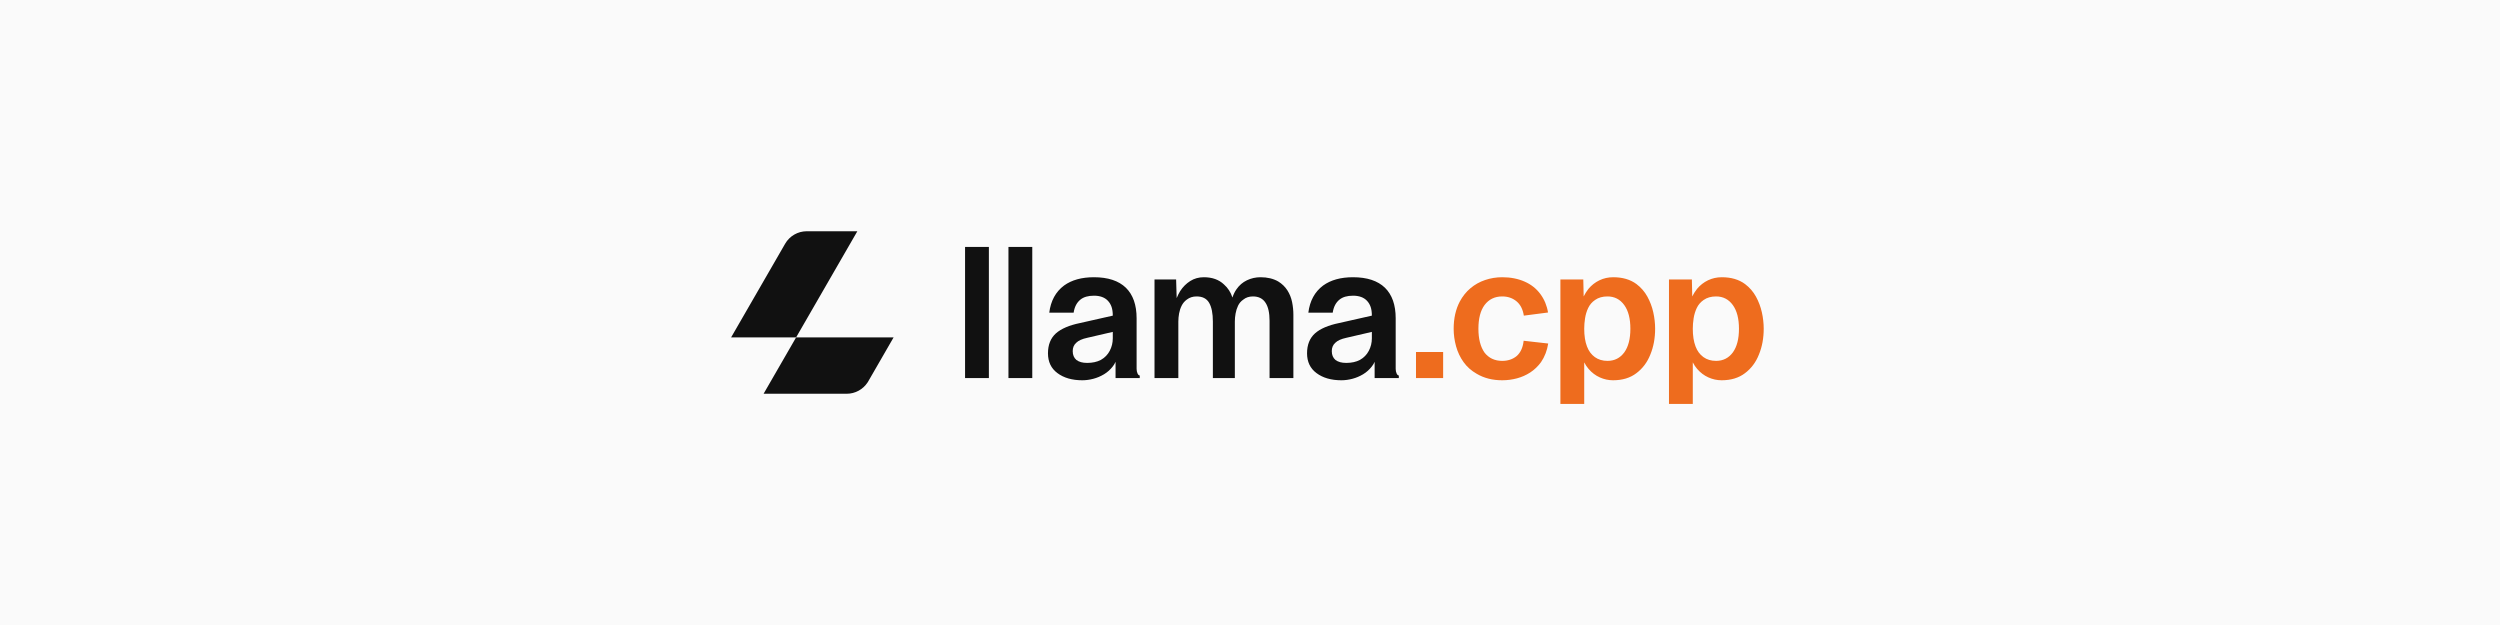
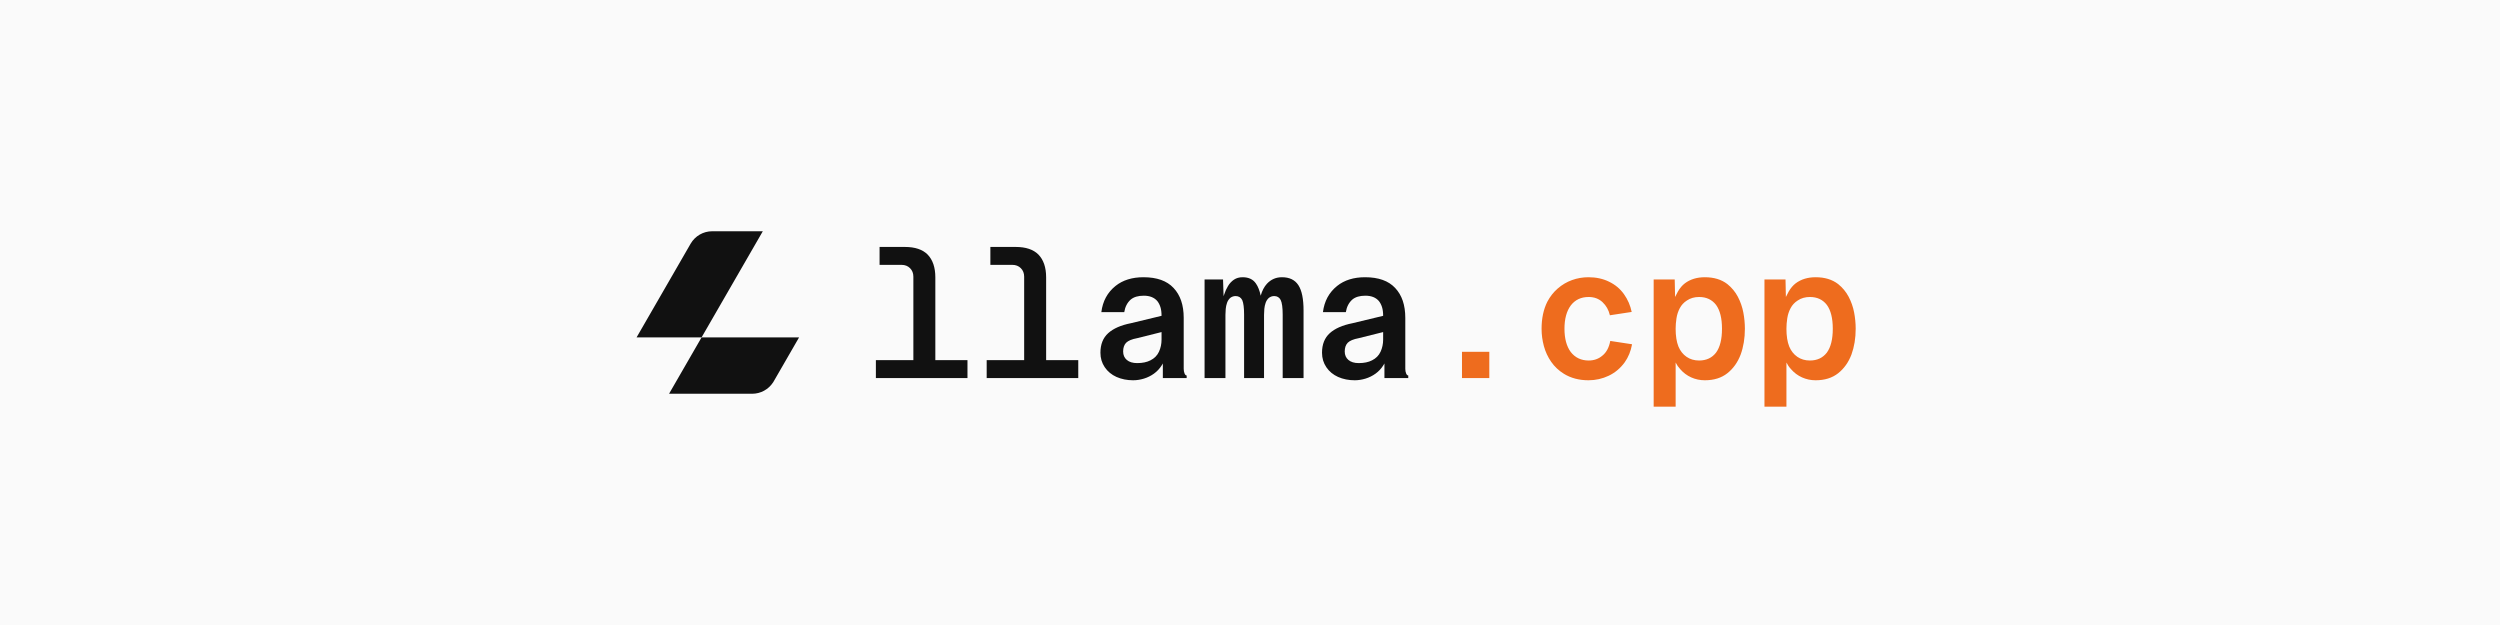
<svg xmlns="http://www.w3.org/2000/svg" width="1584" height="396" viewBox="0 0 1584 396" fill="none">
  <rect width="1584" height="396" fill="#FAFAFA" />
-   <g transform="translate(463.221 138.600) scale(0.198)">
+   <g transform="translate(403.326 138.600) scale(0.198)">
    <g transform="translate(0 0)">
      <path transform="translate(0 40) scale(0.866667)" d="M600 392L504.249 558L504.137 557.929C487.252 584.069 458.193 600 426.864 600H120L240 392H600Z" fill="#111111" />
      <path transform="translate(0 40) scale(0.866667)" d="M240 392H0L199.602 46.025C216.032 17.546 246.411 3.25756e-05 279.29 0H466.154L240 392Z" fill="#111111" />
-       <path d="M824.909 509.773H748.682V90.227H824.909ZM963.773 509.773H887.545V90.227H963.773ZM1123.909 516.864Q1074.864 516.864 1044.136 493.818Q1014 471.364 1014 430.591Q1014 389.818 1039.409 366.773Q1064.818 344.318 1116.818 333.682L1221.409 310.045Q1221.409 293.5 1217.568 282.273Q1213.727 271.045 1206.045 262.773Q1190.682 246.227 1161.136 246.227Q1133.364 246.227 1118 258.636Q1100.273 272.818 1096.136 300.591H1018.136Q1025.227 243.864 1065.409 213.727Q1102.045 187.136 1161.136 187.136Q1228.5 187.136 1263.364 220.818Q1297.636 254.5 1297.636 318.318V480.227Q1297.636 488.5 1300.591 495Q1303.545 501.5 1307.682 501.5V509.773H1230.273V457.773Q1226.727 466.045 1221.409 472.545Q1209.591 487.909 1193.341 497.659Q1177.091 507.409 1159.068 512.136Q1141.045 516.864 1123.909 516.864ZM1139.273 461.318Q1164.682 461.318 1183 451.864Q1201.909 441.227 1211.659 422.614Q1221.409 404 1221.409 382.727V362.045L1139.864 380.955Q1115.045 386.273 1104.409 396.909Q1093.182 406.955 1093.182 423.5Q1093.182 441.818 1105 451.864Q1117.409 461.318 1139.273 461.318ZM1354.955 509.773V194.227H1424.091L1425.864 253.909Q1430.591 242.091 1437.091 231.455Q1450.091 211.364 1469.295 199.25Q1488.5 187.136 1512.727 187.136Q1552.909 187.136 1577.136 210.182Q1596.045 226.727 1604.318 252.136Q1609.045 237.364 1617.318 225.545Q1630.318 206.636 1650.705 196.886Q1671.091 187.136 1694.136 187.136Q1727.227 187.136 1750.864 200.727Q1769.182 211.955 1780.114 229.091Q1791.045 246.227 1795.182 266.614Q1799.318 287 1799.318 307.091V509.773H1723.091V326.591Q1723.091 288.182 1710.091 268.682Q1697.091 248.591 1669.909 248.591Q1651.591 248.591 1639.182 258.636Q1627.955 266.318 1622.341 278.136Q1616.727 289.955 1614.364 303.25Q1612 316.545 1612 328.955V509.773H1541.682V328.955Q1541.682 289.955 1529.864 269.273Q1518.045 248.591 1489.682 248.591Q1471.364 248.591 1458.364 258.636Q1447.727 266.318 1441.818 278.136Q1435.909 289.955 1433.545 303.25Q1431.182 316.545 1431.182 328.955V509.773ZM1952.955 516.864Q1903.909 516.864 1873.182 493.818Q1843.045 471.364 1843.045 430.591Q1843.045 389.818 1868.455 366.773Q1893.864 344.318 1945.864 333.682L2050.455 310.045Q2050.455 293.5 2046.614 282.273Q2042.773 271.045 2035.091 262.773Q2019.727 246.227 1990.182 246.227Q1962.409 246.227 1947.045 258.636Q1929.318 272.818 1925.182 300.591H1847.182Q1854.273 243.864 1894.455 213.727Q1931.091 187.136 1990.182 187.136Q2057.545 187.136 2092.409 220.818Q2126.682 254.5 2126.682 318.318V480.227Q2126.682 488.5 2129.636 495Q2132.591 501.5 2136.727 501.5V509.773H2059.318V457.773Q2055.773 466.045 2050.455 472.545Q2038.636 487.909 2022.386 497.659Q2006.136 507.409 1988.114 512.136Q1970.091 516.864 1952.955 516.864ZM1968.318 461.318Q1993.727 461.318 2012.045 451.864Q2030.955 441.227 2040.705 422.614Q2050.455 404 2050.455 382.727V362.045L1968.909 380.955Q1944.091 386.273 1933.455 396.909Q1922.227 406.955 1922.227 423.5Q1922.227 441.818 1934.045 451.864Q1946.455 461.318 1968.318 461.318Z" fill="#111111" />
-       <path d="M2191.682 509.773V426.455H2278.545V509.773ZM2467.636 516.864Q2420.955 516.864 2386.091 496.182Q2360.091 481.409 2343.841 458.659Q2327.591 435.909 2319.909 408.136Q2312.227 380.364 2312.227 352Q2312.227 302.364 2331.727 265.136Q2345.318 239.727 2366 222.295Q2386.682 204.864 2412.977 196Q2439.273 187.136 2467.636 187.136Q2507.818 187.136 2539.727 201.318Q2570.455 214.909 2589.659 240.909Q2608.864 266.909 2614.182 300L2536.773 310.045Q2532.045 279.909 2513.727 264.545Q2494.818 248.591 2467.636 248.591Q2431.591 248.591 2410.909 276.364Q2391.409 302.955 2391.409 352Q2391.409 400.455 2410.909 428.227Q2431.591 454.818 2467.636 454.818Q2494.818 454.818 2513.727 439.455Q2532.636 422.909 2536.182 390.409L2614.773 399.273Q2609.455 432.955 2591.727 458.955Q2576.955 479.045 2557.455 491.75Q2537.955 504.455 2514.909 510.659Q2491.864 516.864 2467.636 516.864ZM2653.773 592.5V194.227H2727.045L2728.227 248.591Q2734.727 235.591 2743.591 224.364Q2758.364 206.636 2778.75 196.886Q2799.136 187.136 2822.773 187.136Q2867.682 187.136 2897.227 209Q2919.091 225.545 2932.091 249.182Q2945.091 272.818 2951 299.409Q2956.909 326 2956.909 352Q2956.909 397.5 2941.545 434.727Q2926.773 471.955 2896.636 494.409Q2867.091 516.864 2822.182 516.864Q2800.318 516.864 2779.932 507.705Q2759.545 498.545 2744.182 480.818Q2735.909 471.364 2730 459.545V592.5ZM2804.455 454.818Q2838.136 454.818 2858.227 427.636Q2877.727 400.455 2877.727 352Q2877.727 303.545 2858.227 276.364Q2838.136 248.591 2804.455 248.591Q2780.818 248.591 2764.864 259.818Q2750.091 269.864 2742.705 285.523Q2735.318 301.182 2732.659 318.614Q2730 336.045 2730 352Q2730 385.682 2738.864 408.727Q2747.136 430.591 2763.977 442.705Q2780.818 454.818 2804.455 454.818ZM3001.227 592.5V194.227H3074.5L3075.682 248.591Q3082.182 235.591 3091.045 224.364Q3105.818 206.636 3126.205 196.886Q3146.591 187.136 3170.227 187.136Q3215.136 187.136 3244.682 209Q3266.545 225.545 3279.545 249.182Q3292.545 272.818 3298.455 299.409Q3304.364 326 3304.364 352Q3304.364 397.5 3289 434.727Q3274.227 471.955 3244.091 494.409Q3214.545 516.864 3169.636 516.864Q3147.773 516.864 3127.386 507.705Q3107 498.545 3091.636 480.818Q3083.364 471.364 3077.455 459.545V592.5ZM3151.909 454.818Q3185.591 454.818 3205.682 427.636Q3225.182 400.455 3225.182 352Q3225.182 303.545 3205.682 276.364Q3185.591 248.591 3151.909 248.591Q3128.273 248.591 3112.318 259.818Q3097.545 269.864 3090.159 285.523Q3082.773 301.182 3080.114 318.614Q3077.455 336.045 3077.455 352Q3077.455 385.682 3086.318 408.727Q3094.591 430.591 3111.432 442.705Q3128.273 454.818 3151.909 454.818Z" fill="#EE6C1E" />
+       <path d="M765.818 509.773V452.455H885.773V185.364Q885.773 168.818 875.136 158.182Q864.5 147.545 847.955 147.545H777.636V90.227H858.591Q907.045 90.227 931.273 114.455Q956.091 139.864 956.091 187.727V452.455H1058.909V509.773ZM1120.364 509.773V452.455H1240.318V185.364Q1240.318 168.818 1229.682 158.182Q1219.045 147.545 1202.5 147.545H1132.182V90.227H1213.136Q1261.591 90.227 1285.818 114.455Q1310.636 139.864 1310.636 187.727V452.455H1413.455V509.773ZM1588.955 516.864Q1560 516.864 1535.773 506.227Q1512.136 495.591 1498.25 475.205Q1484.364 454.818 1484.364 428.818Q1484.364 388.636 1509.182 366.182Q1534 343.727 1581.864 334.273L1679.955 310.636Q1679.955 294.091 1676.409 282.864Q1672.864 271.636 1666.364 263.364Q1651.591 246.227 1623.227 246.227Q1596.045 246.227 1581.273 258.636Q1564.727 273.409 1560.591 298.818H1487.318Q1493.818 246.227 1532.818 214.909Q1567.682 187.136 1622.045 187.136Q1686.455 187.136 1718.364 221.409Q1750.864 255.682 1750.864 317.136V480.227Q1750.864 488.5 1753.523 495Q1756.182 501.5 1760.318 501.5V509.773H1684.091V463.091Q1682.318 466.045 1680.545 469Q1670.5 484.955 1655.727 495.591Q1640.955 506.227 1623.523 511.545Q1606.091 516.864 1588.955 516.864ZM1601.955 461.909Q1627.364 461.909 1644.5 453.045Q1663.409 443.591 1671.682 425.568Q1679.955 407.545 1679.955 386.864V362.636L1601.955 382.136Q1576.545 386.864 1566.5 396.909Q1557.045 406.955 1557.045 424.682Q1557.045 441.818 1568.864 451.864Q1580.682 461.909 1601.955 461.909ZM1817.636 509.773V194.227H1876.727L1878.5 248Q1879.091 245.636 1880.273 242.682Q1885 227.909 1892.682 215.205Q1900.364 202.5 1911.886 194.818Q1923.409 187.136 1939.364 187.136Q1968.318 187.136 1981.909 207.227Q1991.955 221.409 1997.273 246.227Q2003.773 222.591 2017.364 207.818Q2036.864 187.136 2065.227 187.136Q2101.273 187.136 2117.818 212.545Q2134.364 237.955 2134.364 293.5V509.773H2067.591V307.091Q2067.591 272.818 2061.091 259.818Q2054.591 247.409 2040.409 247.409Q2030.955 247.409 2023.273 253.318Q2016.182 259.818 2012.932 269.273Q2009.682 278.727 2008.795 288.773Q2007.909 298.818 2007.909 307.682V509.773H1944.091V307.091Q1944.091 274 1938.182 260.409Q1931.682 247.409 1916.909 247.409Q1907.455 247.409 1899.773 253.318Q1892.682 259.818 1889.432 269.273Q1886.182 278.727 1885.295 288.773Q1884.409 298.818 1884.409 307.682V509.773ZM2298.045 516.864Q2269.091 516.864 2244.864 506.227Q2221.227 495.591 2207.341 475.205Q2193.455 454.818 2193.455 428.818Q2193.455 388.636 2218.273 366.182Q2243.091 343.727 2290.955 334.273L2389.045 310.636Q2389.045 294.091 2385.5 282.864Q2381.955 271.636 2375.455 263.364Q2360.682 246.227 2332.318 246.227Q2305.136 246.227 2290.364 258.636Q2273.818 273.409 2269.682 298.818H2196.409Q2202.909 246.227 2241.909 214.909Q2276.773 187.136 2331.136 187.136Q2395.545 187.136 2427.455 221.409Q2459.955 255.682 2459.955 317.136V480.227Q2459.955 488.5 2462.614 495Q2465.273 501.5 2469.409 501.5V509.773H2393.182V463.091Q2391.409 466.045 2389.636 469Q2379.591 484.955 2364.818 495.591Q2350.045 506.227 2332.614 511.545Q2315.182 516.864 2298.045 516.864ZM2311.045 461.909Q2336.455 461.909 2353.591 453.045Q2372.5 443.591 2380.773 425.568Q2389.045 407.545 2389.045 386.864V362.636L2311.045 382.136Q2285.636 386.864 2275.591 396.909Q2266.136 406.955 2266.136 424.682Q2266.136 441.818 2277.955 451.864Q2289.773 461.909 2311.045 461.909Z" fill="#111111" />
+       <path d="M2641.364 509.773V425.864H2728.818V509.773ZM3046.136 516.864Q3001.227 516.864 2967.545 496.182Q2942.727 480.818 2926.773 457.773Q2910.818 434.727 2903.432 407.545Q2896.045 380.364 2896.045 352Q2896.045 302.364 2914.364 265.727Q2927.364 240.909 2947.75 223.182Q2968.136 205.455 2993.25 196.295Q3018.364 187.136 3046.136 187.136Q3082.773 187.136 3111.727 201.318Q3141.273 215.5 3159.591 241.205Q3177.909 266.909 3184.409 298.227L3114.682 308.864Q3108.773 283.455 3091.045 266.909Q3073.318 250.364 3046.727 250.364Q3010.091 250.364 2989.409 277.545Q2969.318 304.727 2969.318 352Q2969.318 399.273 2989.409 426.455Q3010.682 453.636 3046.727 453.636Q3072.727 453.636 3091.045 437.682Q3109.955 422.318 3115.864 391L3185.591 401.636Q3179.682 434.727 3161.955 459.545Q3141.273 487.909 3110.841 502.386Q3080.409 516.864 3046.136 516.864ZM3254.727 601.364V194.227H3322.091L3323.273 250.364Q3327.409 241.5 3332.136 233.227Q3341.591 216.682 3354.591 206.636Q3380.591 187.136 3418.409 187.136Q3462.136 187.136 3490.5 209Q3511.773 226.136 3524.182 249.773Q3536.591 273.409 3541.614 299.705Q3546.636 326 3546.636 352Q3546.636 397.5 3533.045 434.727Q3518.864 471.955 3490.5 494.409Q3462.136 516.864 3418.409 516.864Q3395.364 516.864 3374.977 507.705Q3354.591 498.545 3339.818 481.409Q3330.955 471.955 3325.045 460.136V601.364ZM3400.091 453.636Q3434.955 453.636 3454.455 428.227Q3473.364 402.227 3473.364 352Q3473.364 301.773 3454.455 275.773Q3434.955 250.364 3400.091 250.364Q3377.636 250.364 3361.091 261.591Q3346.318 271.045 3338.341 286.114Q3330.364 301.182 3327.705 318.614Q3325.045 336.045 3325.045 352Q3325.045 386.273 3333.909 408.727Q3342.773 430 3359.909 441.818Q3377.045 453.636 3400.091 453.636ZM3609.273 601.364V194.227H3676.636L3677.818 250.364Q3681.955 241.5 3686.682 233.227Q3696.136 216.682 3709.136 206.636Q3735.136 187.136 3772.955 187.136Q3816.682 187.136 3845.045 209Q3866.318 226.136 3878.727 249.773Q3891.136 273.409 3896.159 299.705Q3901.182 326 3901.182 352Q3901.182 397.5 3887.591 434.727Q3873.409 471.955 3845.045 494.409Q3816.682 516.864 3772.955 516.864Q3749.909 516.864 3729.523 507.705Q3709.136 498.545 3694.364 481.409Q3685.5 471.955 3679.591 460.136V601.364ZM3754.636 453.636Q3789.5 453.636 3809 428.227Q3827.909 402.227 3827.909 352Q3827.909 301.773 3809 275.773Q3789.5 250.364 3754.636 250.364Q3732.182 250.364 3715.636 261.591Q3700.864 271.045 3692.886 286.114Q3684.909 301.182 3682.25 318.614Q3679.591 336.045 3679.591 352Q3679.591 386.273 3688.455 408.727Q3697.318 430 3714.455 441.818Q3731.591 453.636 3754.636 453.636Z" fill="#EE6C1E" />
    </g>
  </g>
</svg>
